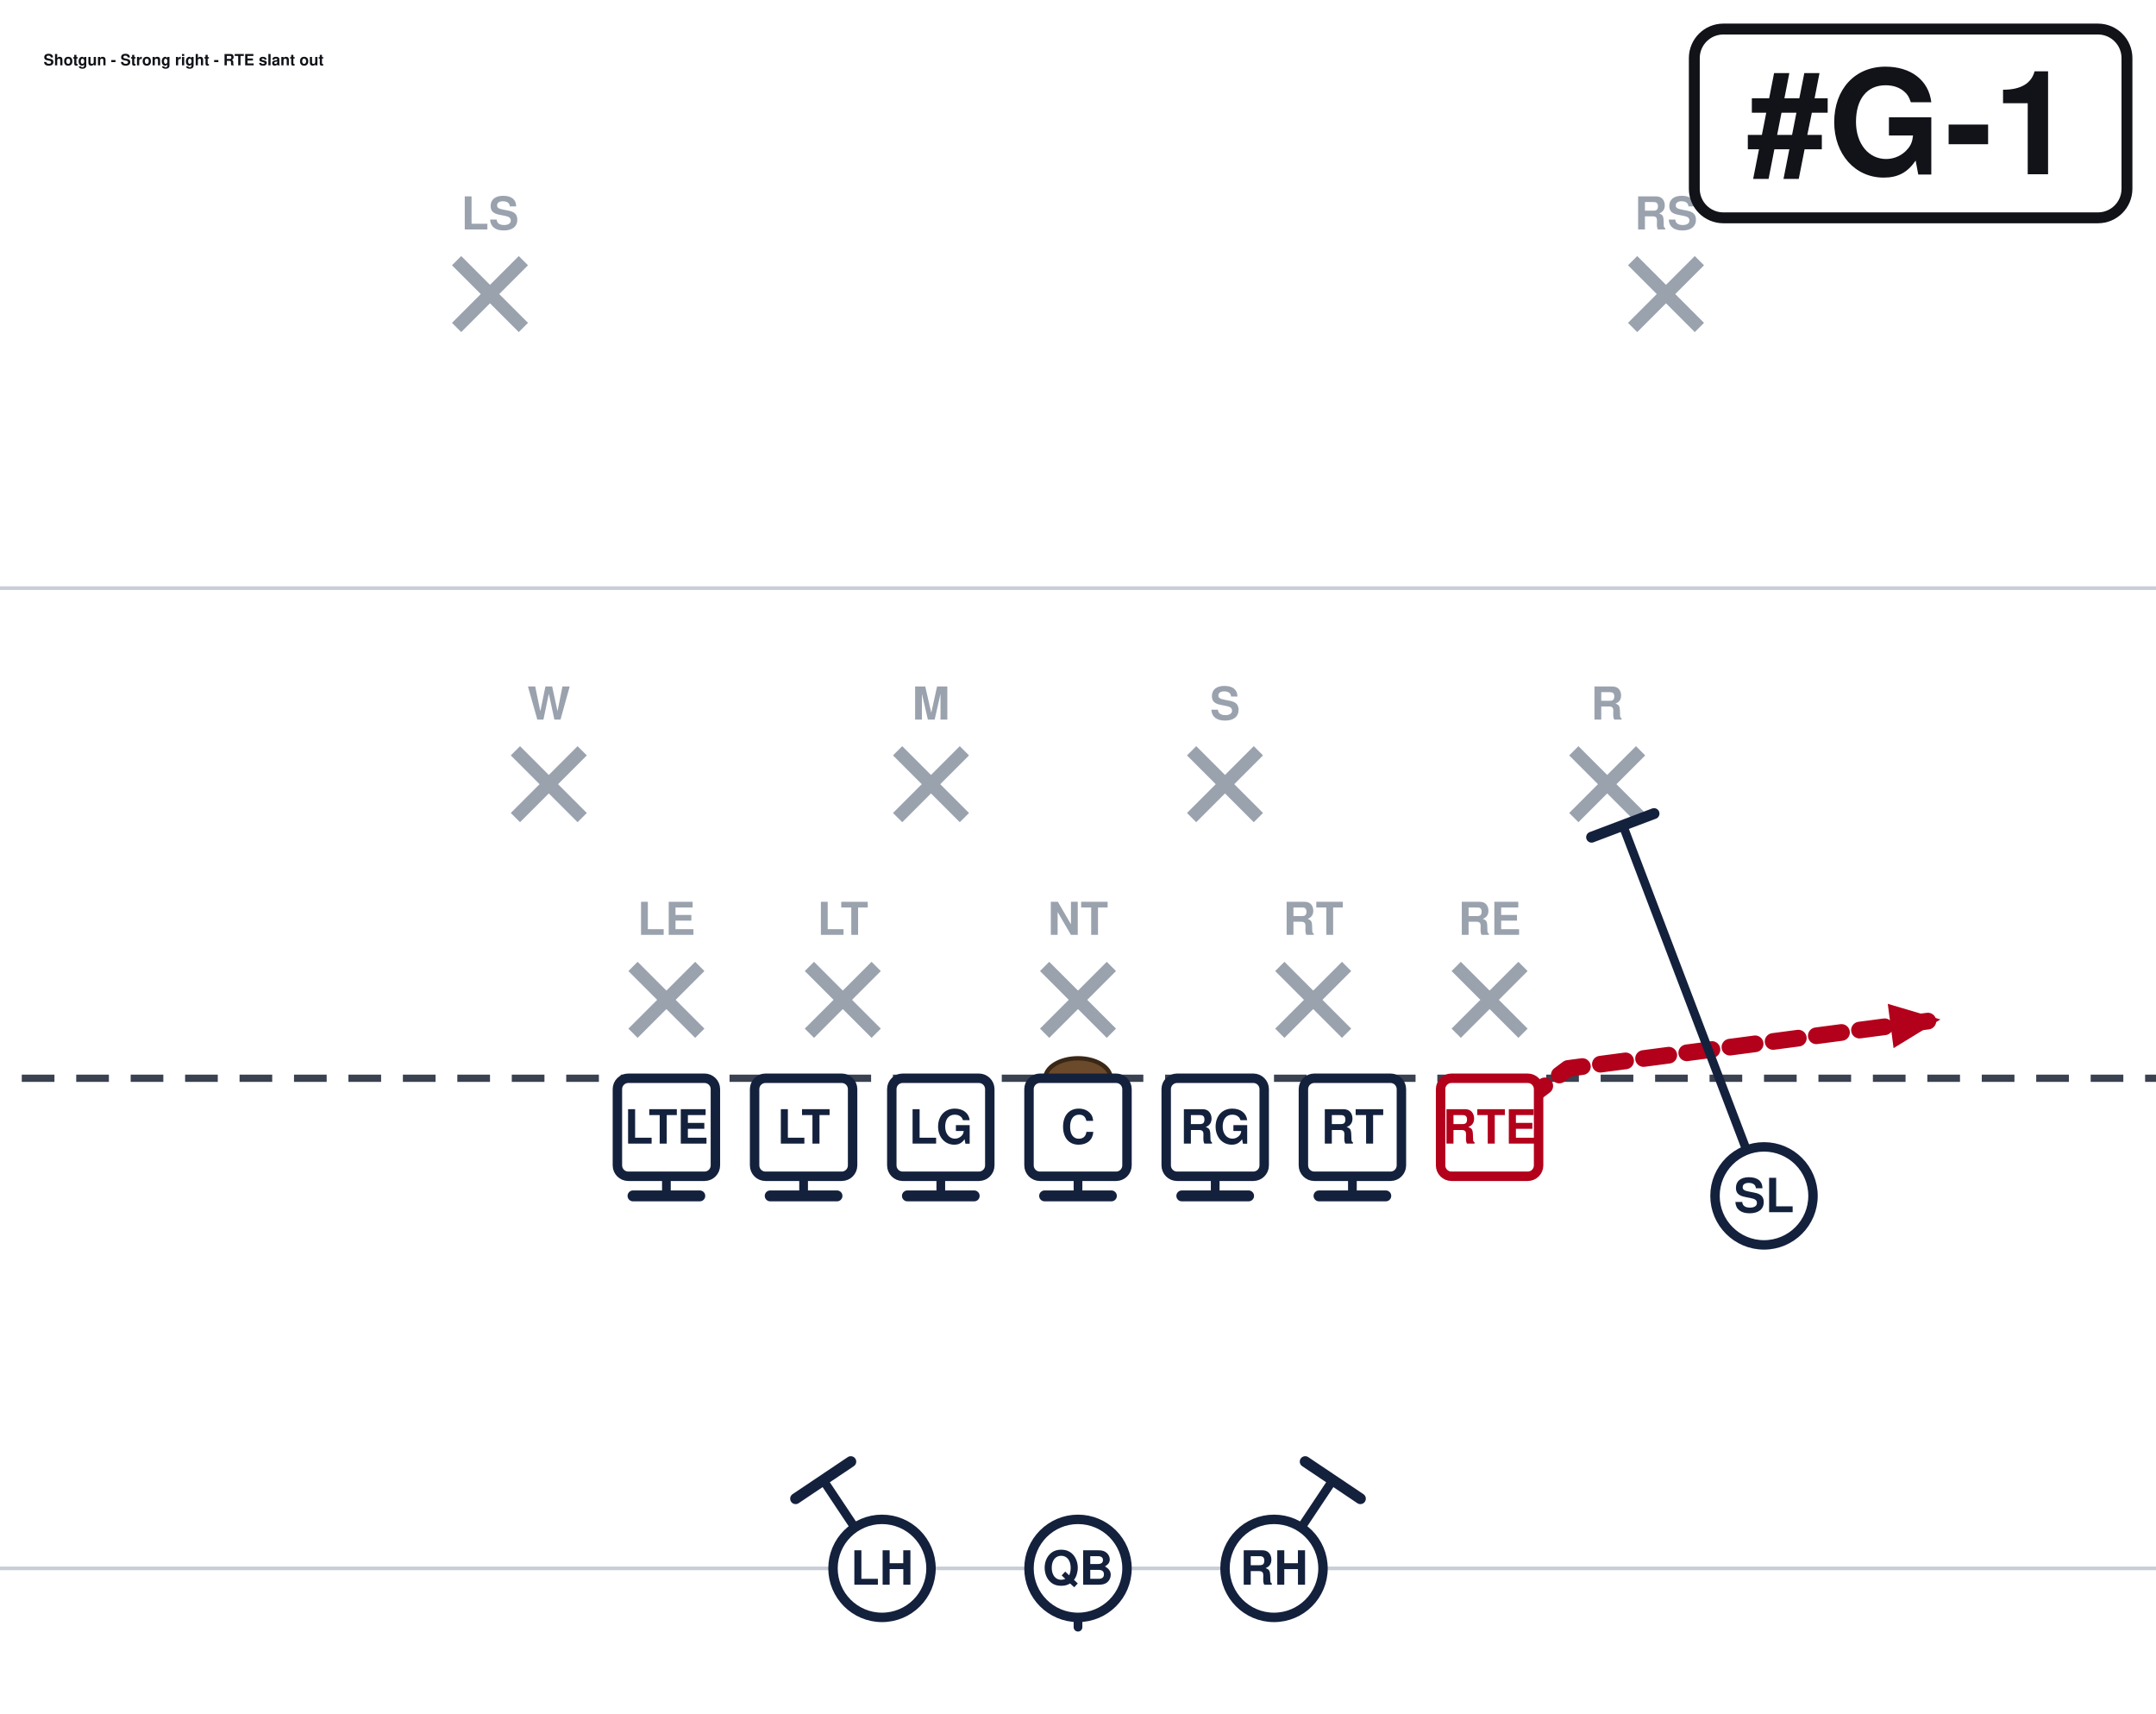
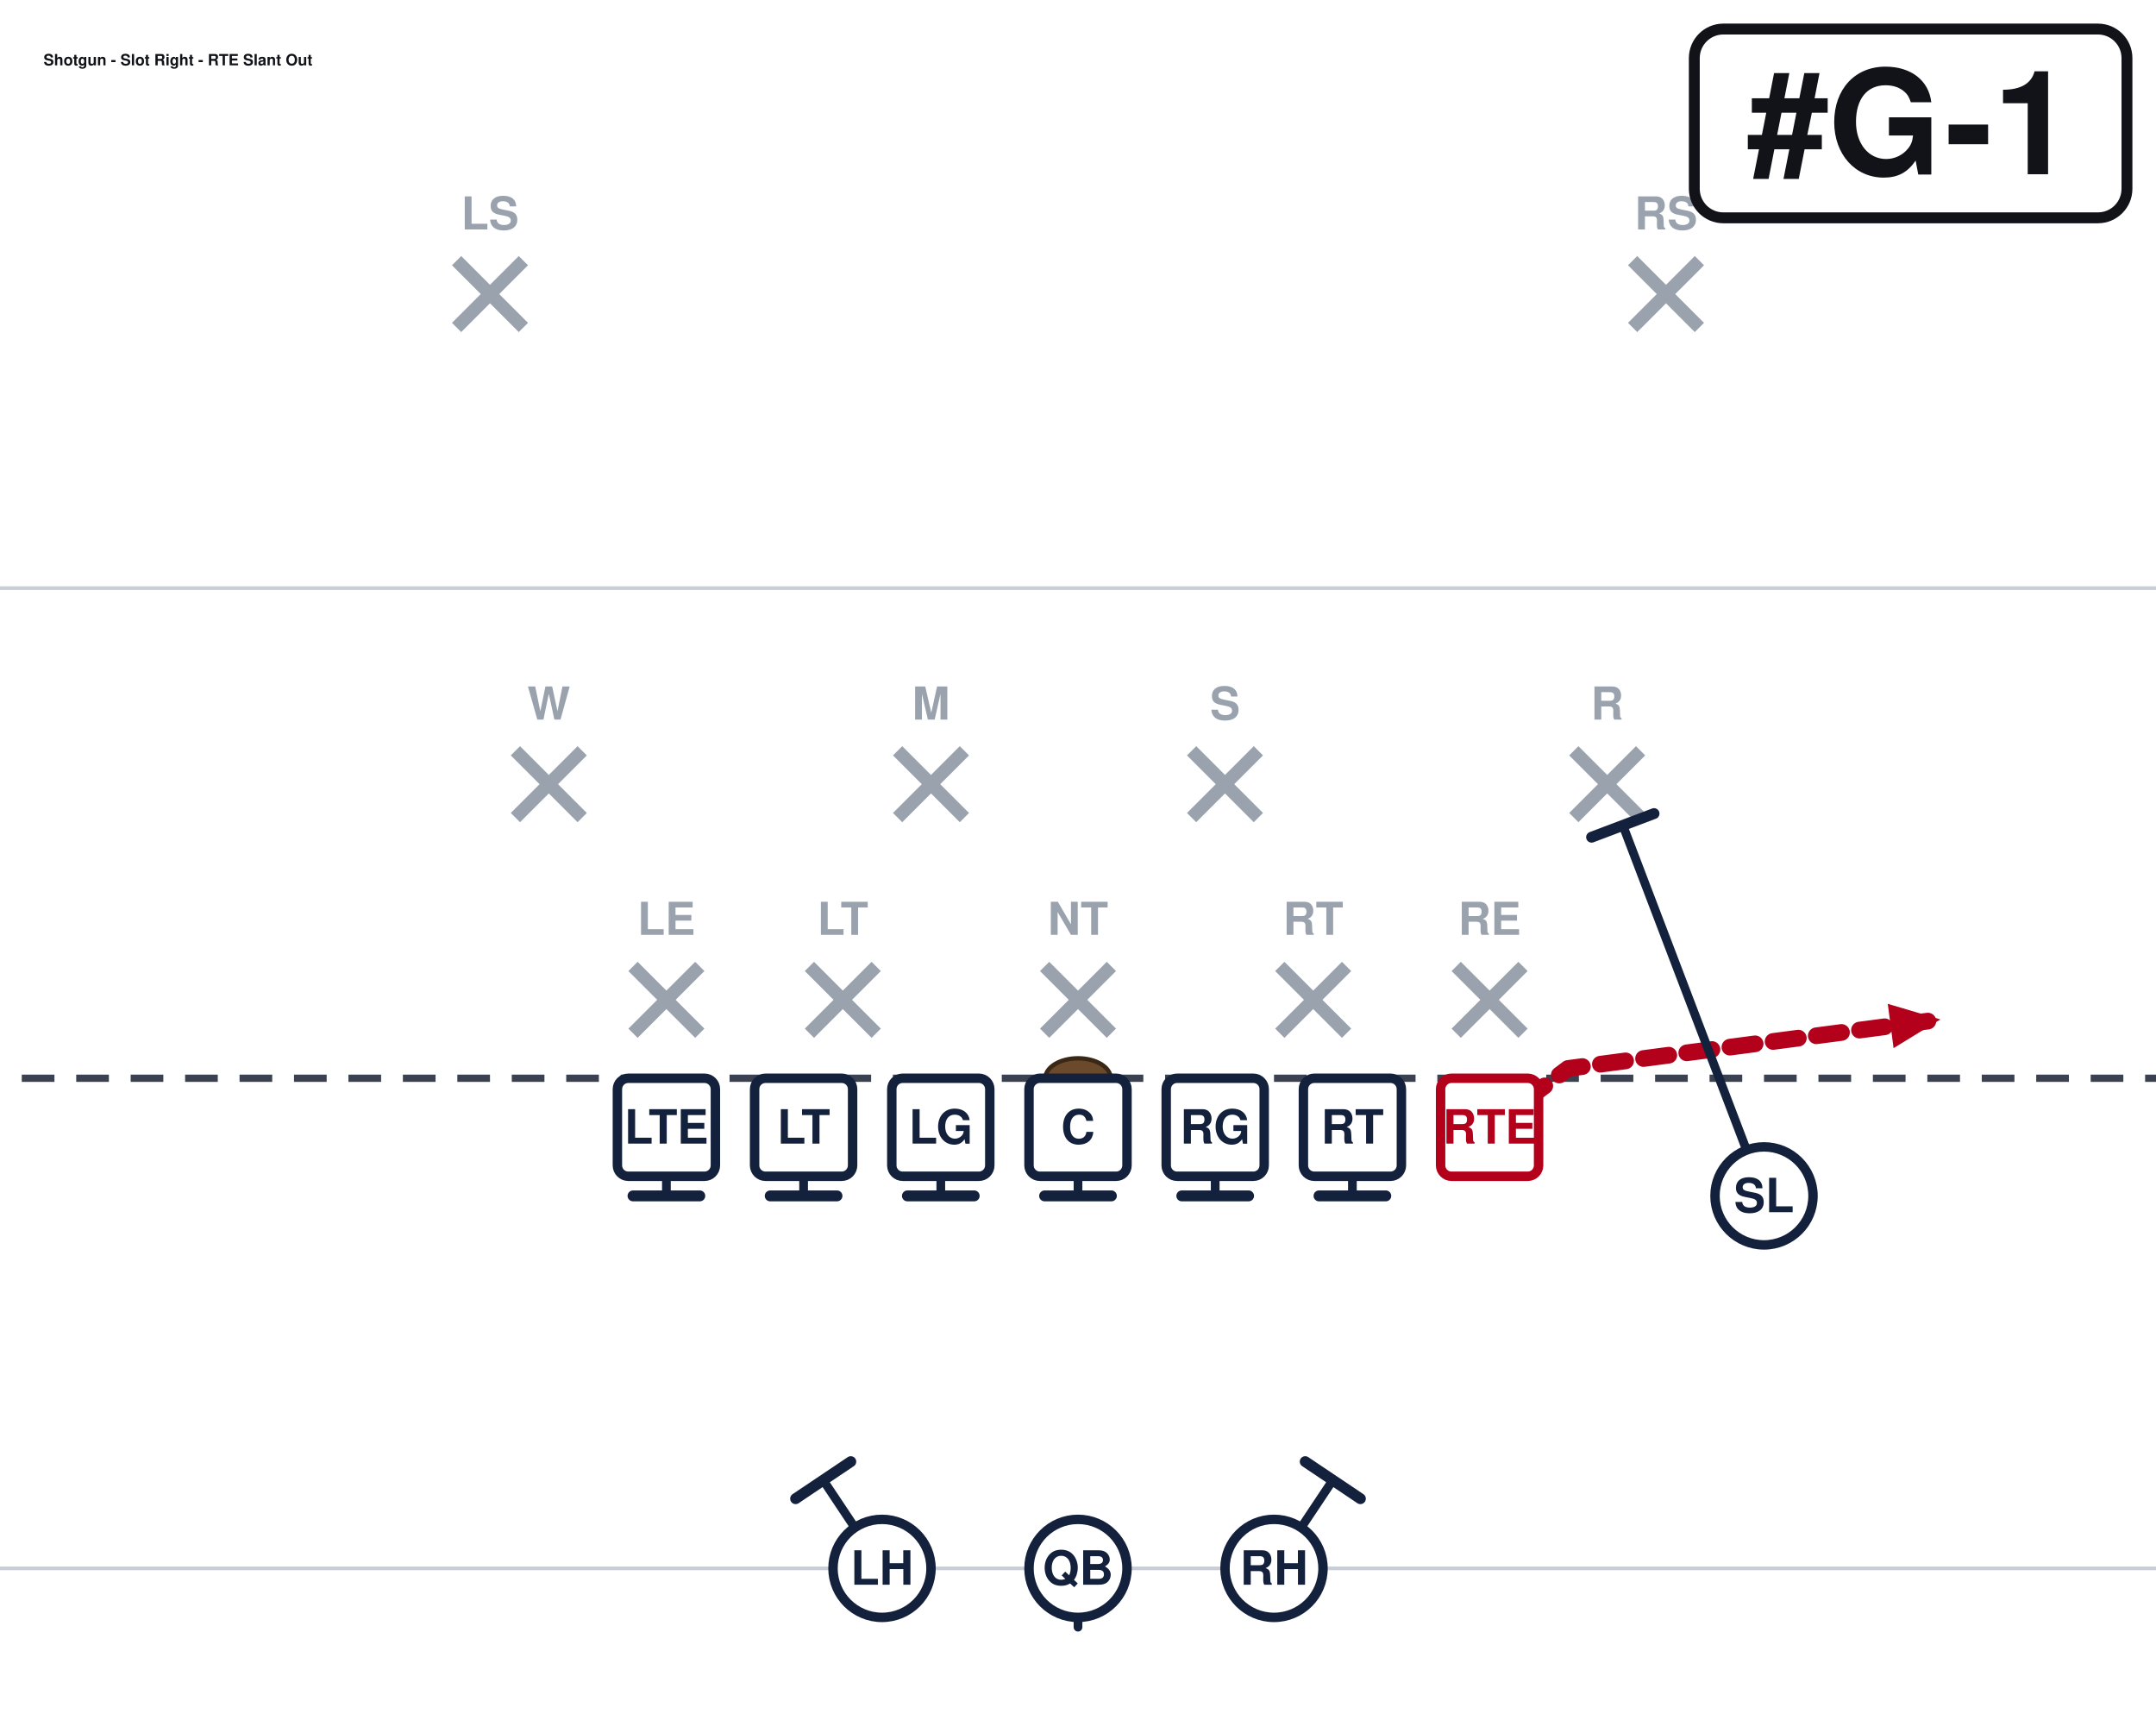
<svg xmlns="http://www.w3.org/2000/svg" width="594" height="472" viewBox="54 27 594 472" font-family="Segoe UI, Helvetica, Arial, sans-serif" role="img">
  <rect x="0" y="0" width="702" height="513" fill="#ffffff" />
  <line x1="0" y1="459.0" x2="702" y2="459.0" stroke="#c8cdd6" stroke-width="1" />
  <line x1="0" y1="189.0" x2="702" y2="189.0" stroke="#c8cdd6" stroke-width="1" />
  <line x1="0" y1="324.0" x2="702" y2="324.0" stroke="#3a4150" stroke-width="2" stroke-dasharray="9 6" />
  <ellipse cx="351.0" cy="324.0" rx="9" ry="5.5" fill="#6b4a2b" stroke="#3a2716" stroke-width="1.2" />
  <line x1="228.4" y1="293.2" x2="246.8" y2="311.6" stroke="#9aa2ae" stroke-width="3.6" />
  <line x1="246.8" y1="293.2" x2="228.4" y2="311.6" stroke="#9aa2ae" stroke-width="3.6" />
  <text x="237.6" y="284.5" text-anchor="middle" font-size="12.5" fill="#9aa2ae" font-weight="600">LE</text>
  <line x1="277.0" y1="293.2" x2="295.4" y2="311.6" stroke="#9aa2ae" stroke-width="3.6" />
  <line x1="295.4" y1="293.2" x2="277.0" y2="311.6" stroke="#9aa2ae" stroke-width="3.6" />
  <text x="286.2" y="284.5" text-anchor="middle" font-size="12.5" fill="#9aa2ae" font-weight="600">LT</text>
  <line x1="341.8" y1="293.2" x2="360.2" y2="311.6" stroke="#9aa2ae" stroke-width="3.6" />
  <line x1="360.2" y1="293.2" x2="341.8" y2="311.6" stroke="#9aa2ae" stroke-width="3.6" />
  <text x="351.0" y="284.5" text-anchor="middle" font-size="12.5" fill="#9aa2ae" font-weight="600">NT</text>
  <line x1="406.6" y1="293.2" x2="425.0" y2="311.6" stroke="#9aa2ae" stroke-width="3.6" />
  <line x1="425.0" y1="293.2" x2="406.6" y2="311.6" stroke="#9aa2ae" stroke-width="3.6" />
  <text x="415.8" y="284.5" text-anchor="middle" font-size="12.5" fill="#9aa2ae" font-weight="600">RT</text>
  <line x1="455.2" y1="293.2" x2="473.6" y2="311.6" stroke="#9aa2ae" stroke-width="3.6" />
  <line x1="473.6" y1="293.2" x2="455.2" y2="311.6" stroke="#9aa2ae" stroke-width="3.6" />
  <text x="464.4" y="284.5" text-anchor="middle" font-size="12.5" fill="#9aa2ae" font-weight="600">RE</text>
  <line x1="196.0" y1="233.8" x2="214.4" y2="252.2" stroke="#9aa2ae" stroke-width="3.6" />
  <line x1="214.4" y1="233.8" x2="196.0" y2="252.2" stroke="#9aa2ae" stroke-width="3.6" />
  <text x="205.2" y="225.2" text-anchor="middle" font-size="12.5" fill="#9aa2ae" font-weight="600">W</text>
  <line x1="301.3" y1="233.8" x2="319.7" y2="252.2" stroke="#9aa2ae" stroke-width="3.6" />
  <line x1="319.7" y1="233.8" x2="301.3" y2="252.2" stroke="#9aa2ae" stroke-width="3.6" />
  <text x="310.5" y="225.2" text-anchor="middle" font-size="12.5" fill="#9aa2ae" font-weight="600">M</text>
  <line x1="382.3" y1="233.8" x2="400.7" y2="252.2" stroke="#9aa2ae" stroke-width="3.6" />
  <line x1="400.7" y1="233.8" x2="382.3" y2="252.2" stroke="#9aa2ae" stroke-width="3.6" />
  <text x="391.5" y="225.2" text-anchor="middle" font-size="12.5" fill="#9aa2ae" font-weight="600">S</text>
  <line x1="487.6" y1="233.8" x2="506.0" y2="252.2" stroke="#9aa2ae" stroke-width="3.6" />
  <line x1="506.0" y1="233.8" x2="487.6" y2="252.2" stroke="#9aa2ae" stroke-width="3.6" />
  <text x="496.8" y="225.2" text-anchor="middle" font-size="12.5" fill="#9aa2ae" font-weight="600">R</text>
  <line x1="179.8" y1="98.8" x2="198.2" y2="117.2" stroke="#9aa2ae" stroke-width="3.6" />
  <line x1="198.2" y1="98.8" x2="179.8" y2="117.2" stroke="#9aa2ae" stroke-width="3.6" />
  <text x="189.0" y="90.2" text-anchor="middle" font-size="12.5" fill="#9aa2ae" font-weight="600">LS</text>
  <line x1="503.8" y1="98.8" x2="522.2" y2="117.2" stroke="#9aa2ae" stroke-width="3.6" />
  <line x1="522.2" y1="98.8" x2="503.8" y2="117.2" stroke="#9aa2ae" stroke-width="3.6" />
  <text x="513.0" y="90.2" text-anchor="middle" font-size="12.5" fill="#9aa2ae" font-weight="600">RS</text>
  <path d="M237.6,337.5 L237.6,356.4" fill="none" stroke="#14213d" stroke-width="2.4" stroke-linecap="round" stroke-linejoin="round" />
  <line x1="246.8" y1="356.4" x2="228.4" y2="356.4" stroke="#14213d" stroke-width="3.0" stroke-linecap="round" />
  <path d="M275.4,337.5 L275.4,356.4" fill="none" stroke="#14213d" stroke-width="2.4" stroke-linecap="round" stroke-linejoin="round" />
  <line x1="284.6" y1="356.4" x2="266.2" y2="356.4" stroke="#14213d" stroke-width="3.0" stroke-linecap="round" />
  <path d="M313.2,337.5 L313.2,356.4" fill="none" stroke="#14213d" stroke-width="2.4" stroke-linecap="round" stroke-linejoin="round" />
  <line x1="322.4" y1="356.4" x2="304.0" y2="356.4" stroke="#14213d" stroke-width="3.0" stroke-linecap="round" />
  <path d="M351.0,337.5 L351.0,356.4" fill="none" stroke="#14213d" stroke-width="2.4" stroke-linecap="round" stroke-linejoin="round" />
  <line x1="360.2" y1="356.4" x2="341.8" y2="356.4" stroke="#14213d" stroke-width="3.0" stroke-linecap="round" />
  <path d="M388.8,337.5 L388.8,356.4" fill="none" stroke="#14213d" stroke-width="2.4" stroke-linecap="round" stroke-linejoin="round" />
  <line x1="398.0" y1="356.4" x2="379.6" y2="356.4" stroke="#14213d" stroke-width="3.0" stroke-linecap="round" />
  <path d="M426.6,337.5 L426.6,356.4" fill="none" stroke="#14213d" stroke-width="2.4" stroke-linecap="round" stroke-linejoin="round" />
  <line x1="435.8" y1="356.4" x2="417.4" y2="356.4" stroke="#14213d" stroke-width="3.0" stroke-linecap="round" />
  <path d="M464.4,337.5 L486.0,321.3 L588.6,307.8" fill="none" stroke="#b3001b" stroke-width="4.6" stroke-linecap="round" stroke-linejoin="round" stroke-dasharray="7 5" />
  <polygon points="588.6,307.8 575.7,315.7 574.1,303.5" fill="#b3001b" />
  <path d="M540.0,356.4 L501.1,254.3" fill="none" stroke="#14213d" stroke-width="2.4" stroke-linecap="round" stroke-linejoin="round" />
  <line x1="492.5" y1="257.6" x2="509.7" y2="251.1" stroke="#14213d" stroke-width="3.0" stroke-linecap="round" />
  <path d="M351.0,459.0 L351.0,475.2" fill="none" stroke="#14213d" stroke-width="2.4" stroke-linecap="round" stroke-linejoin="round" stroke-dasharray="7 5" />
  <polygon points="351.0,475.2 346.4,464.8 355.6,464.8" fill="#14213d" />
  <path d="M297.0,459.0 L280.8,434.7" fill="none" stroke="#14213d" stroke-width="2.4" stroke-linecap="round" stroke-linejoin="round" />
  <line x1="273.2" y1="439.8" x2="288.4" y2="429.6" stroke="#14213d" stroke-width="3.0" stroke-linecap="round" />
  <path d="M405.0,459.0 L421.2,434.7" fill="none" stroke="#14213d" stroke-width="2.4" stroke-linecap="round" stroke-linejoin="round" />
  <line x1="413.6" y1="429.6" x2="428.8" y2="439.8" stroke="#14213d" stroke-width="3.0" stroke-linecap="round" />
  <rect x="224.1" y="324.0" width="27.0" height="27.0" rx="3" fill="#ffffff" stroke="#14213d" stroke-width="2.6" />
  <text x="237.6" y="342.0" text-anchor="middle" font-size="13" font-weight="700" fill="#14213d">LTE</text>
  <rect x="261.9" y="324.0" width="27.0" height="27.0" rx="3" fill="#ffffff" stroke="#14213d" stroke-width="2.6" />
  <text x="275.4" y="342.0" text-anchor="middle" font-size="13" font-weight="700" fill="#14213d">LT</text>
  <rect x="299.7" y="324.0" width="27.0" height="27.0" rx="3" fill="#ffffff" stroke="#14213d" stroke-width="2.6" />
  <text x="313.2" y="342.0" text-anchor="middle" font-size="13" font-weight="700" fill="#14213d">LG</text>
  <rect x="337.5" y="324.0" width="27.0" height="27.0" rx="3" fill="#ffffff" stroke="#14213d" stroke-width="2.6" />
  <text x="351.0" y="342.0" text-anchor="middle" font-size="13" font-weight="700" fill="#14213d">C</text>
  <rect x="375.3" y="324.0" width="27.0" height="27.0" rx="3" fill="#ffffff" stroke="#14213d" stroke-width="2.6" />
  <text x="388.8" y="342.0" text-anchor="middle" font-size="13" font-weight="700" fill="#14213d">RG</text>
  <rect x="413.1" y="324.0" width="27.0" height="27.0" rx="3" fill="#ffffff" stroke="#14213d" stroke-width="2.6" />
  <text x="426.6" y="342.0" text-anchor="middle" font-size="13" font-weight="700" fill="#14213d">RT</text>
  <rect x="450.9" y="324.0" width="27.0" height="27.0" rx="3" fill="#ffffff" stroke="#b3001b" stroke-width="2.6" />
  <text x="464.4" y="342.0" text-anchor="middle" font-size="13" font-weight="700" fill="#b3001b">RTE</text>
  <circle cx="540.0" cy="356.4" r="13.5" fill="#ffffff" stroke="#14213d" stroke-width="2.6" />
  <text x="540.0" y="360.9" text-anchor="middle" font-size="13" font-weight="700" fill="#14213d">SL</text>
  <circle cx="351.0" cy="459.0" r="13.5" fill="#ffffff" stroke="#14213d" stroke-width="2.6" />
  <text x="351.0" y="463.5" text-anchor="middle" font-size="13" font-weight="700" fill="#14213d">QB</text>
  <circle cx="297.0" cy="459.0" r="13.5" fill="#ffffff" stroke="#14213d" stroke-width="2.6" />
  <text x="297.0" y="463.5" text-anchor="middle" font-size="13" font-weight="700" fill="#14213d">LH</text>
  <circle cx="405.0" cy="459.0" r="13.5" fill="#ffffff" stroke="#14213d" stroke-width="2.6" />
  <text x="405.0" y="463.5" text-anchor="middle" font-size="13" font-weight="700" fill="#14213d">RH</text>
  <rect x="520.8" y="35.0" width="119.2" height="52.0" rx="8" fill="#ffffff" stroke="#111318" stroke-width="3" />
  <text x="580.4" y="75.0" text-anchor="middle" font-size="40" font-weight="800" fill="#111318">#G-1</text>
-   <text x="66.0" y="45.0" font-size="4.3" font-weight="700" fill="#111318">Shotgun - Strong right - RTE slant out</text>
+   <text x="66.0" y="45.0" font-size="4.3" font-weight="700" fill="#111318">Shotgun - Slot Right - RTE Slant Out</text>
</svg>
